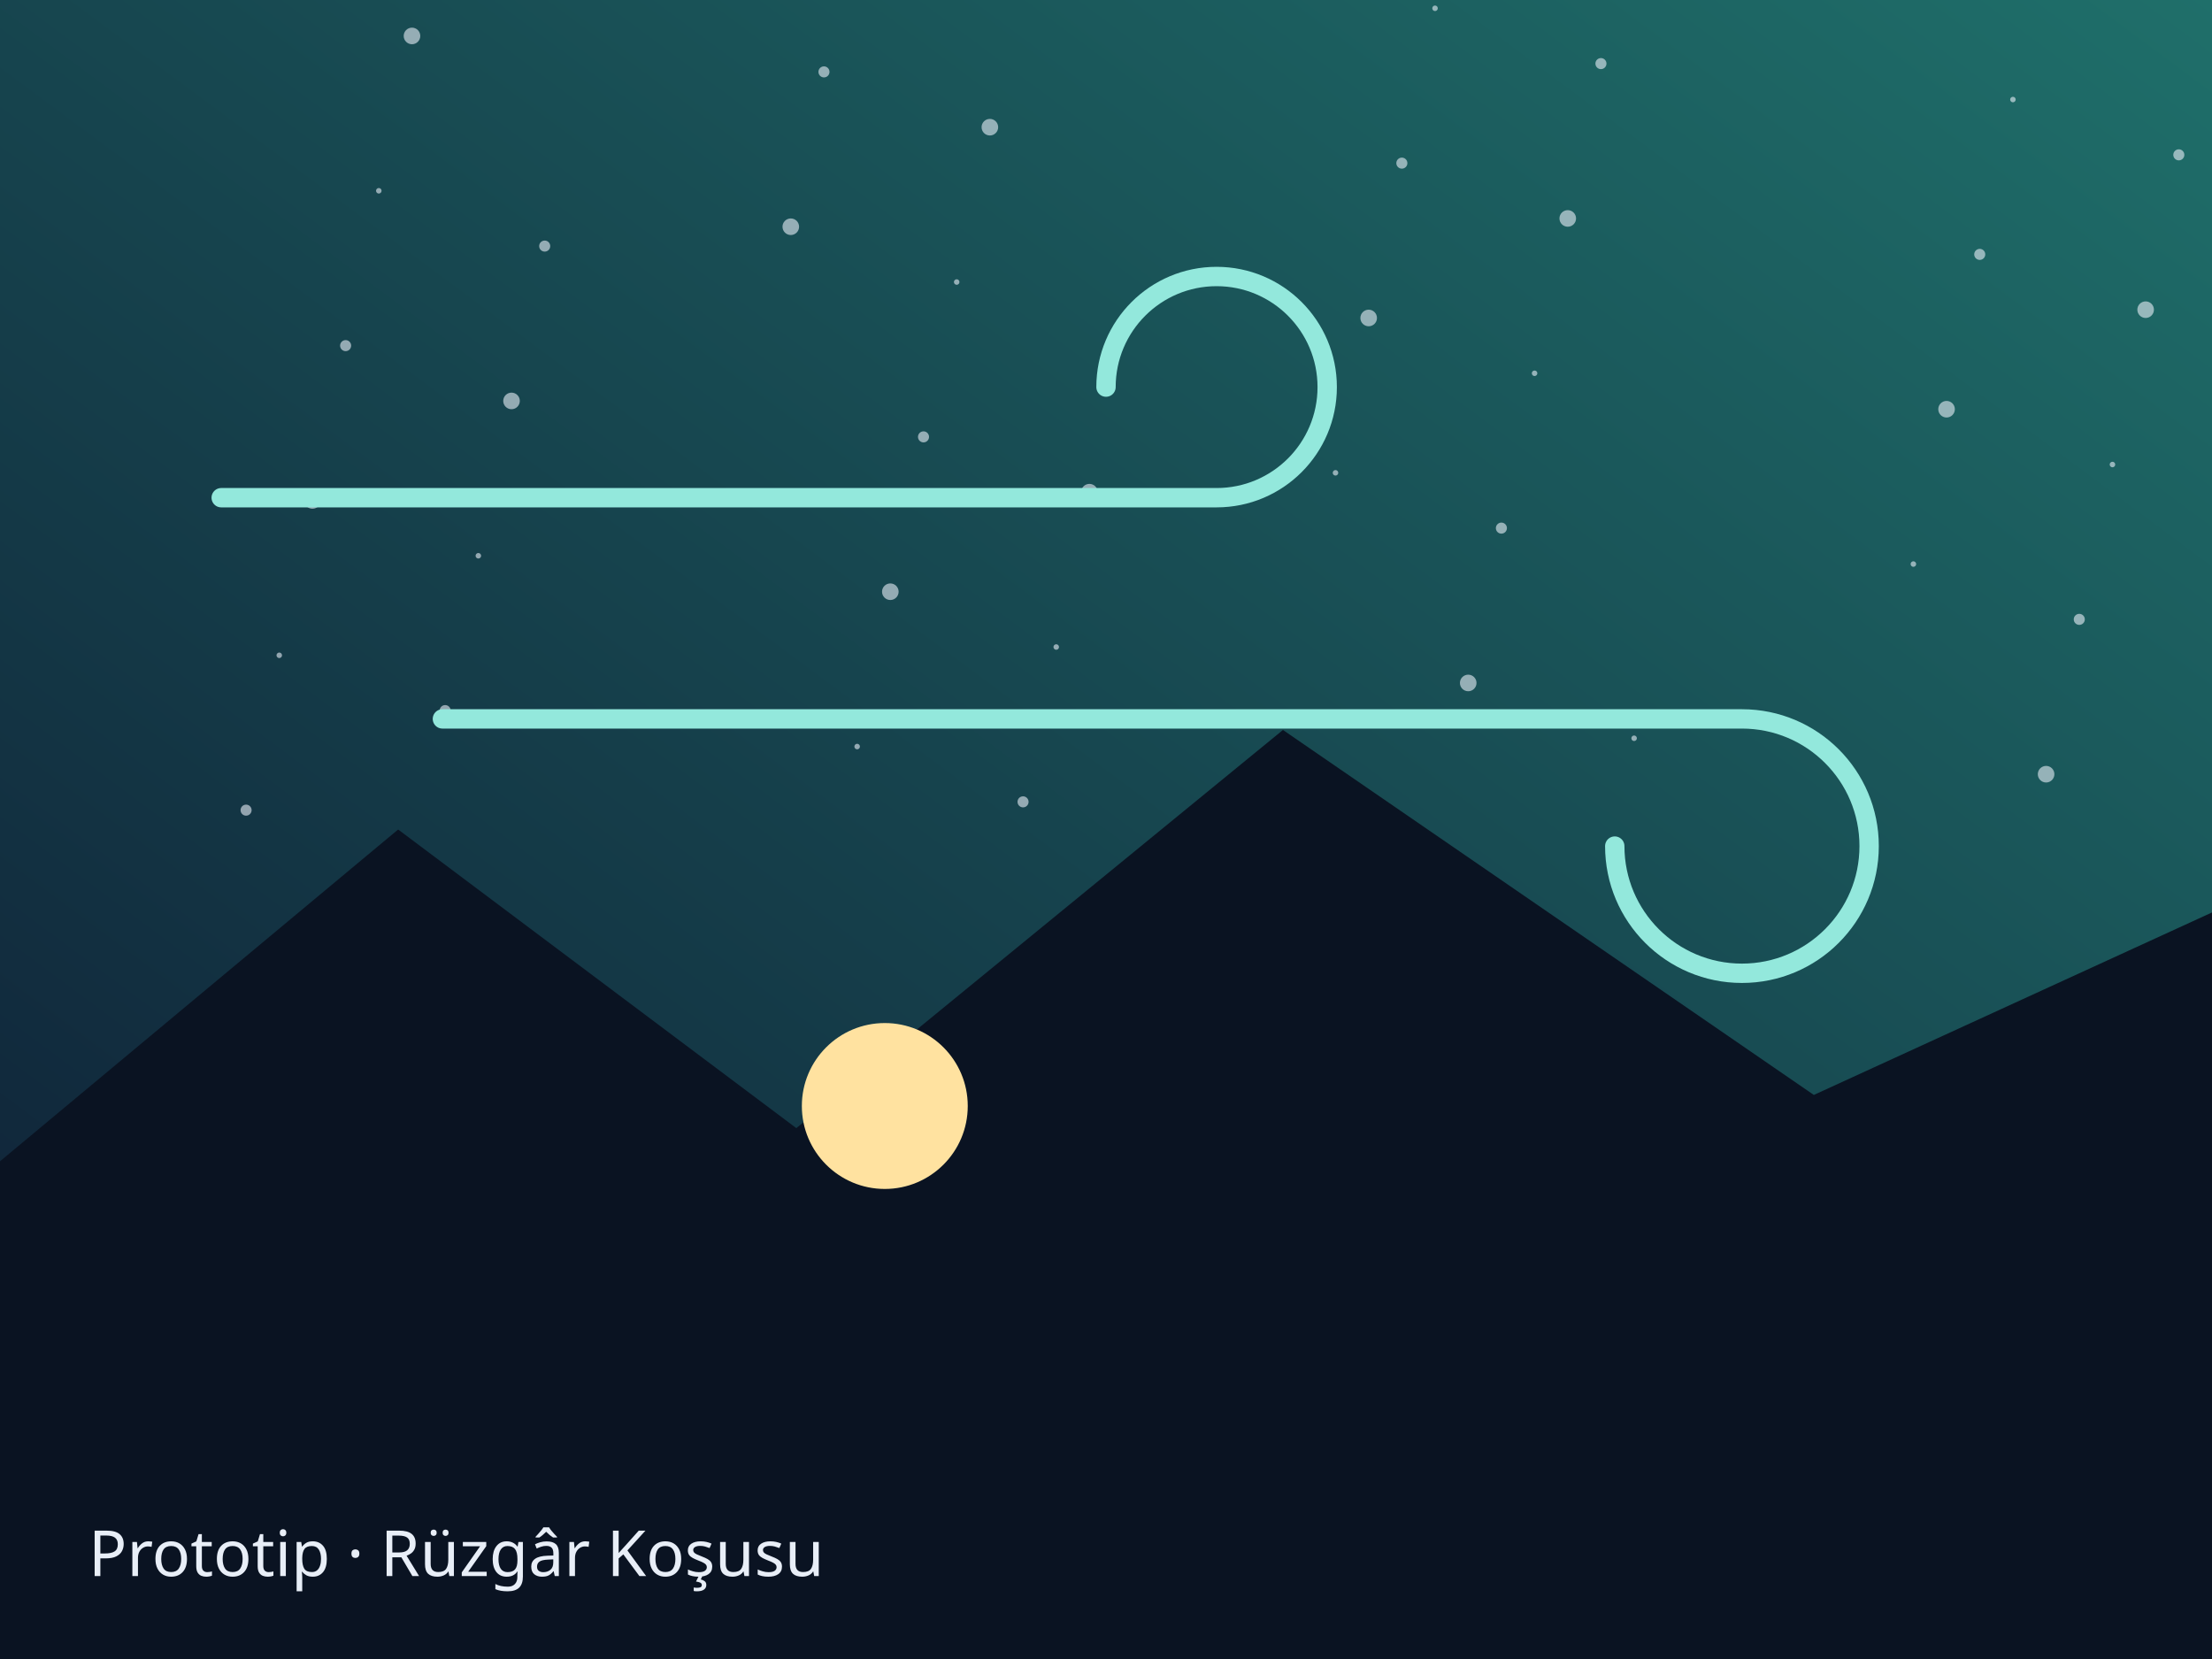
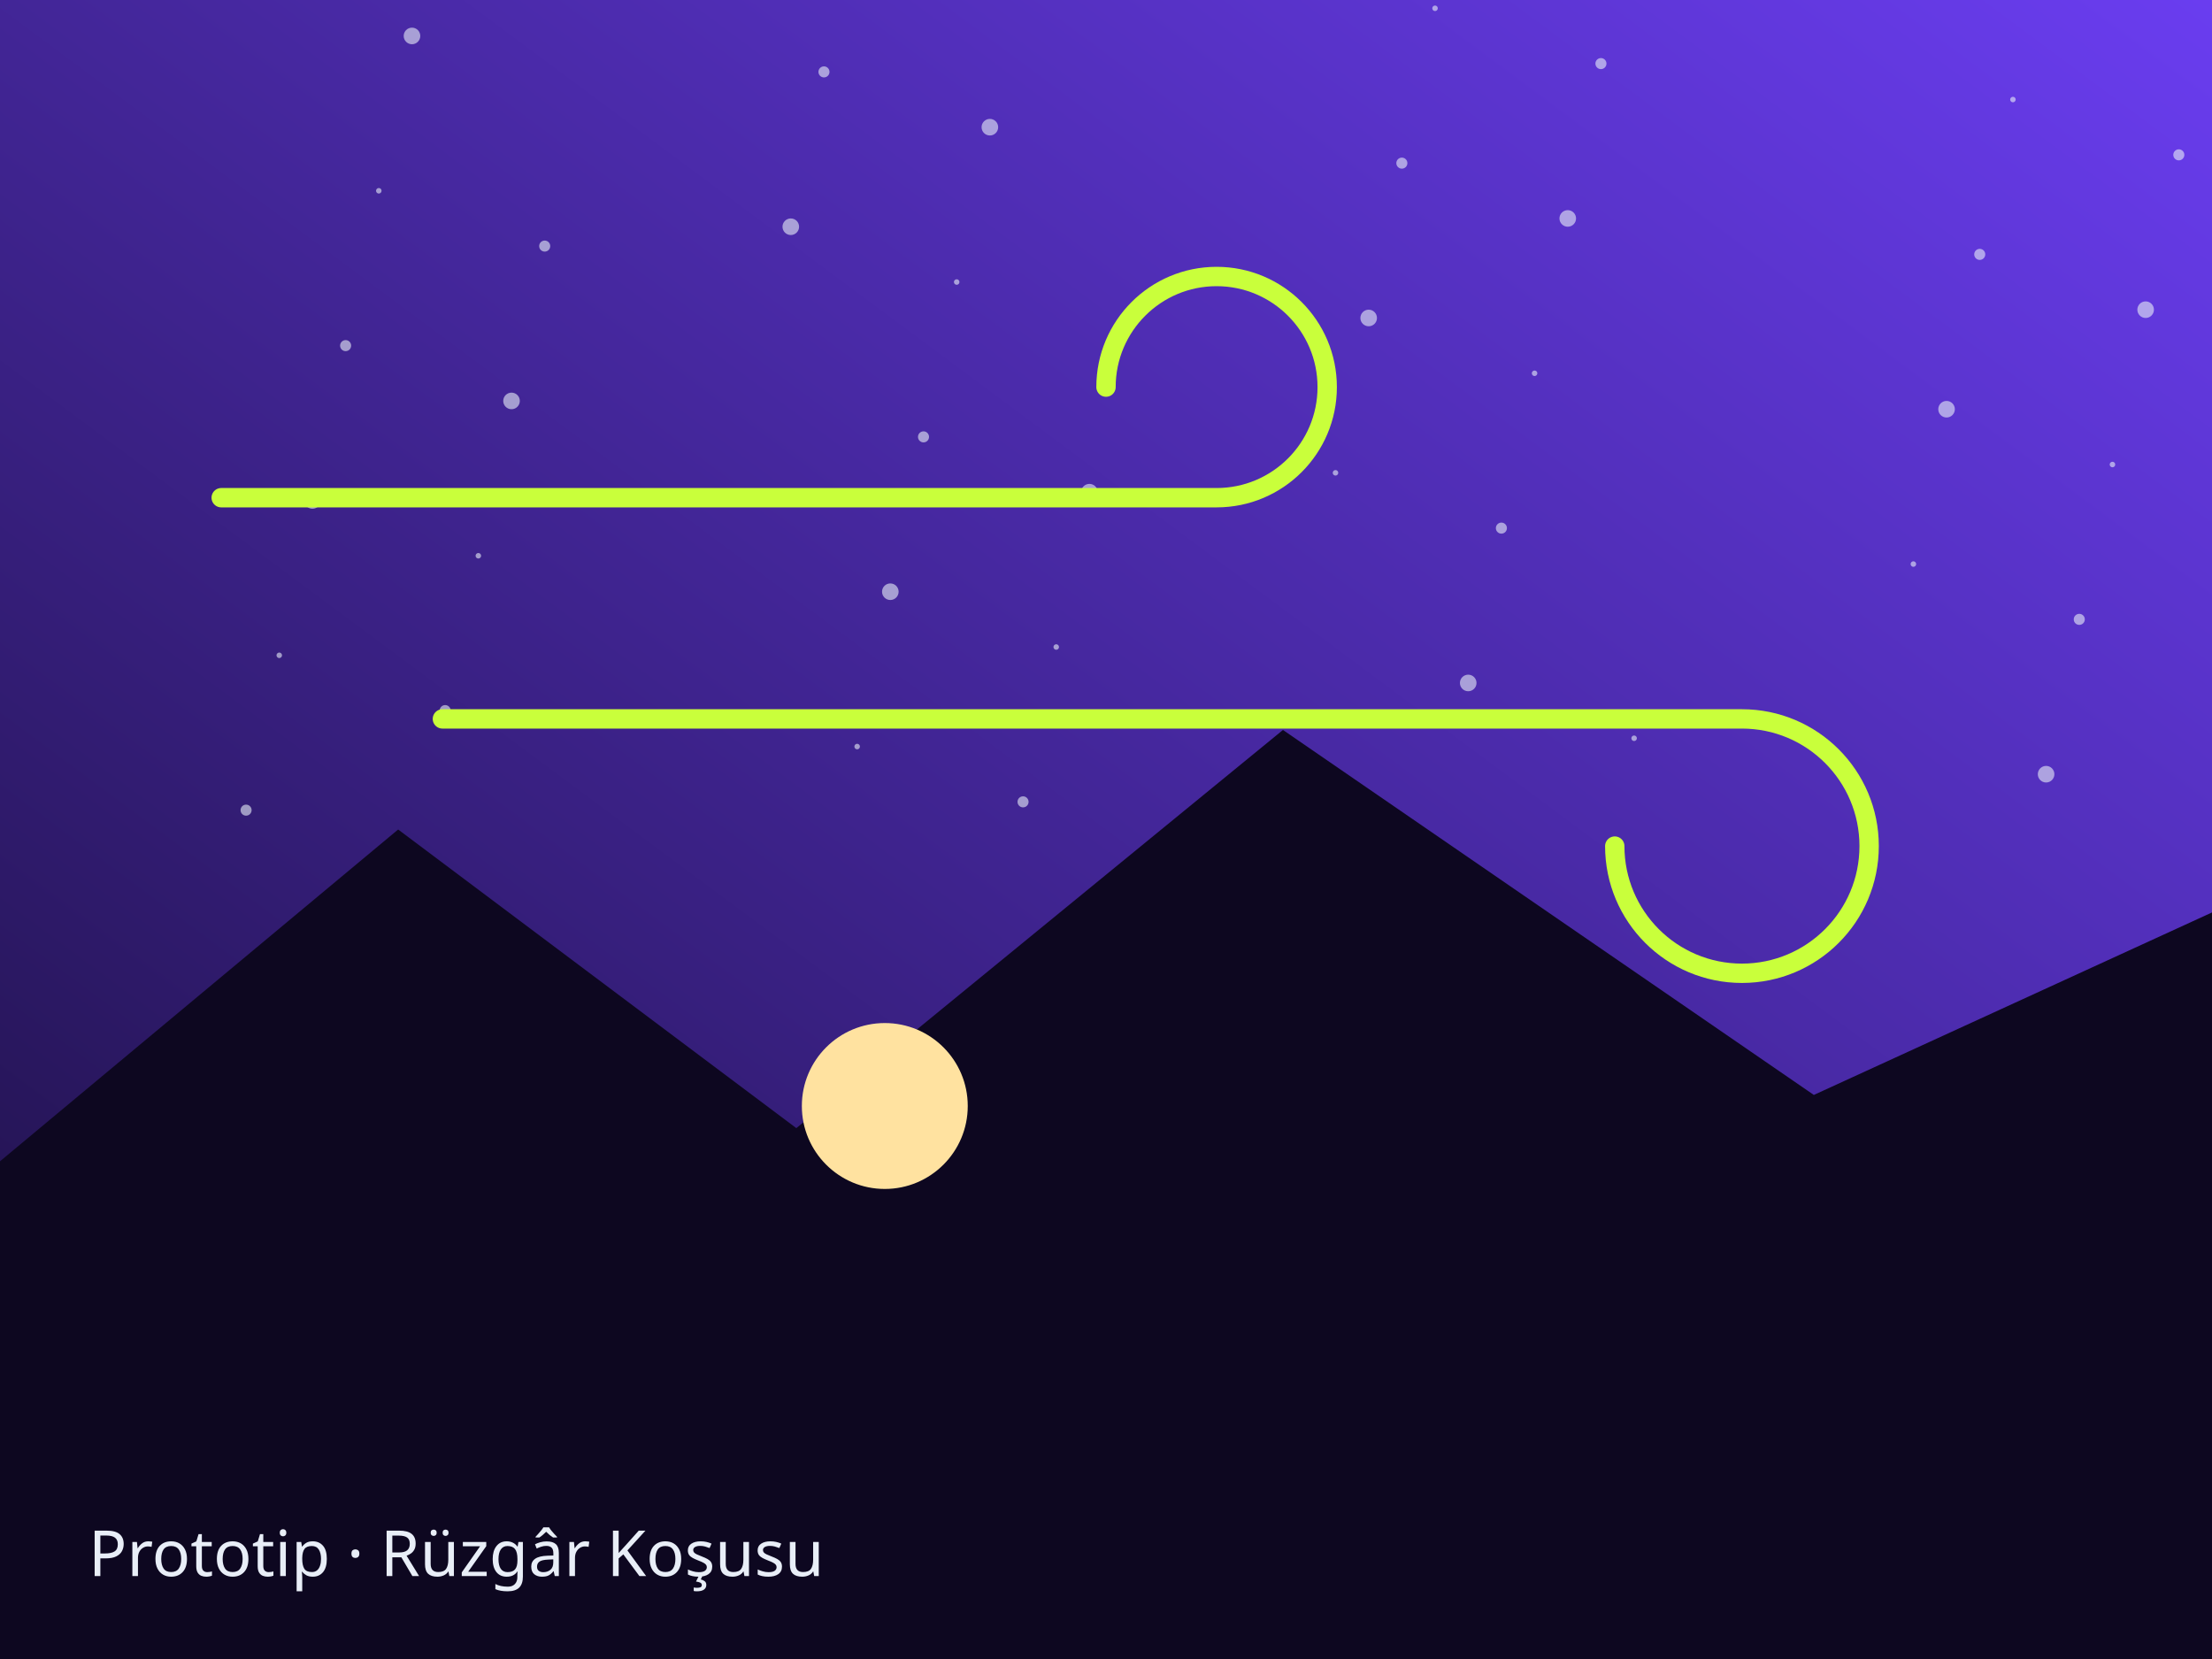
<svg xmlns="http://www.w3.org/2000/svg" viewBox="0 0 800 600" width="800" height="600">
  <defs>
    <linearGradient id="g" x1="0" y1="1" x2="1" y2="0">
-       <stop offset="0" stop-color="#0e1b33" />
-       <stop offset="1" stop-color="#1f6f6a" />
+       <stop offset="0" stop-color="#1a0e3d" />
+       <stop offset="1" stop-color="#6a3df0" />
    </linearGradient>
  </defs>
  <rect width="800" height="600" fill="url(#g)" />
  <circle cx="197" cy="89" r="2" fill="#e8eef7" opacity=".6" />
  <circle cx="394" cy="178" r="3" fill="#e8eef7" opacity=".6" />
  <circle cx="591" cy="267" r="1" fill="#e8eef7" opacity=".6" />
  <circle cx="788" cy="56" r="2" fill="#e8eef7" opacity=".6" />
  <circle cx="185" cy="145" r="3" fill="#e8eef7" opacity=".6" />
  <circle cx="382" cy="234" r="1" fill="#e8eef7" opacity=".6" />
  <circle cx="579" cy="23" r="2" fill="#e8eef7" opacity=".6" />
  <circle cx="776" cy="112" r="3" fill="#e8eef7" opacity=".6" />
  <circle cx="173" cy="201" r="1" fill="#e8eef7" opacity=".6" />
  <circle cx="370" cy="290" r="2" fill="#e8eef7" opacity=".6" />
  <circle cx="567" cy="79" r="3" fill="#e8eef7" opacity=".6" />
  <circle cx="764" cy="168" r="1" fill="#e8eef7" opacity=".6" />
  <circle cx="161" cy="257" r="2" fill="#e8eef7" opacity=".6" />
  <circle cx="358" cy="46" r="3" fill="#e8eef7" opacity=".6" />
  <circle cx="555" cy="135" r="1" fill="#e8eef7" opacity=".6" />
  <circle cx="752" cy="224" r="2" fill="#e8eef7" opacity=".6" />
  <circle cx="149" cy="13" r="3" fill="#e8eef7" opacity=".6" />
  <circle cx="346" cy="102" r="1" fill="#e8eef7" opacity=".6" />
  <circle cx="543" cy="191" r="2" fill="#e8eef7" opacity=".6" />
  <circle cx="740" cy="280" r="3" fill="#e8eef7" opacity=".6" />
  <circle cx="137" cy="69" r="1" fill="#e8eef7" opacity=".6" />
  <circle cx="334" cy="158" r="2" fill="#e8eef7" opacity=".6" />
  <circle cx="531" cy="247" r="3" fill="#e8eef7" opacity=".6" />
  <circle cx="728" cy="36" r="1" fill="#e8eef7" opacity=".6" />
  <circle cx="125" cy="125" r="2" fill="#e8eef7" opacity=".6" />
  <circle cx="322" cy="214" r="3" fill="#e8eef7" opacity=".6" />
  <circle cx="519" cy="3" r="1" fill="#e8eef7" opacity=".6" />
  <circle cx="716" cy="92" r="2" fill="#e8eef7" opacity=".6" />
  <circle cx="113" cy="181" r="3" fill="#e8eef7" opacity=".6" />
  <circle cx="310" cy="270" r="1" fill="#e8eef7" opacity=".6" />
  <circle cx="507" cy="59" r="2" fill="#e8eef7" opacity=".6" />
  <circle cx="704" cy="148" r="3" fill="#e8eef7" opacity=".6" />
  <circle cx="101" cy="237" r="1" fill="#e8eef7" opacity=".6" />
  <circle cx="298" cy="26" r="2" fill="#e8eef7" opacity=".6" />
  <circle cx="495" cy="115" r="3" fill="#e8eef7" opacity=".6" />
  <circle cx="692" cy="204" r="1" fill="#e8eef7" opacity=".6" />
  <circle cx="89" cy="293" r="2" fill="#e8eef7" opacity=".6" />
  <circle cx="286" cy="82" r="3" fill="#e8eef7" opacity=".6" />
  <circle cx="483" cy="171" r="1" fill="#e8eef7" opacity=".6" />
-   <path d="M0 420.0L144.0 300.0L288.0 408L464 264.0L656.0 396.0L800 330.0V600H0Z" fill="#0a1322" />
-   <g stroke="#93e8dc" stroke-width="7" fill="none" stroke-linecap="round">
+   <path d="M0 420.0L144.0 300.0L288.0 408L464 264.0L656.0 396.0L800 330.0V600H0Z" fill="#0d0720" />
+   <g stroke="#c9ff3b" stroke-width="7" fill="none" stroke-linecap="round">
    <path d="M80 180h360a40 40 0 1 0-40-40" />
    <path d="M160 260h470a46 46 0 1 1-46 46" />
  </g>
  <circle cx="320" cy="400" r="30" fill="#ffe2a0" />
  <text x="32" y="570" font-family="system-ui,sans-serif" font-size="23" fill="#e8eef7">Prototip · Rüzgâr Koşusu</text>
</svg>
